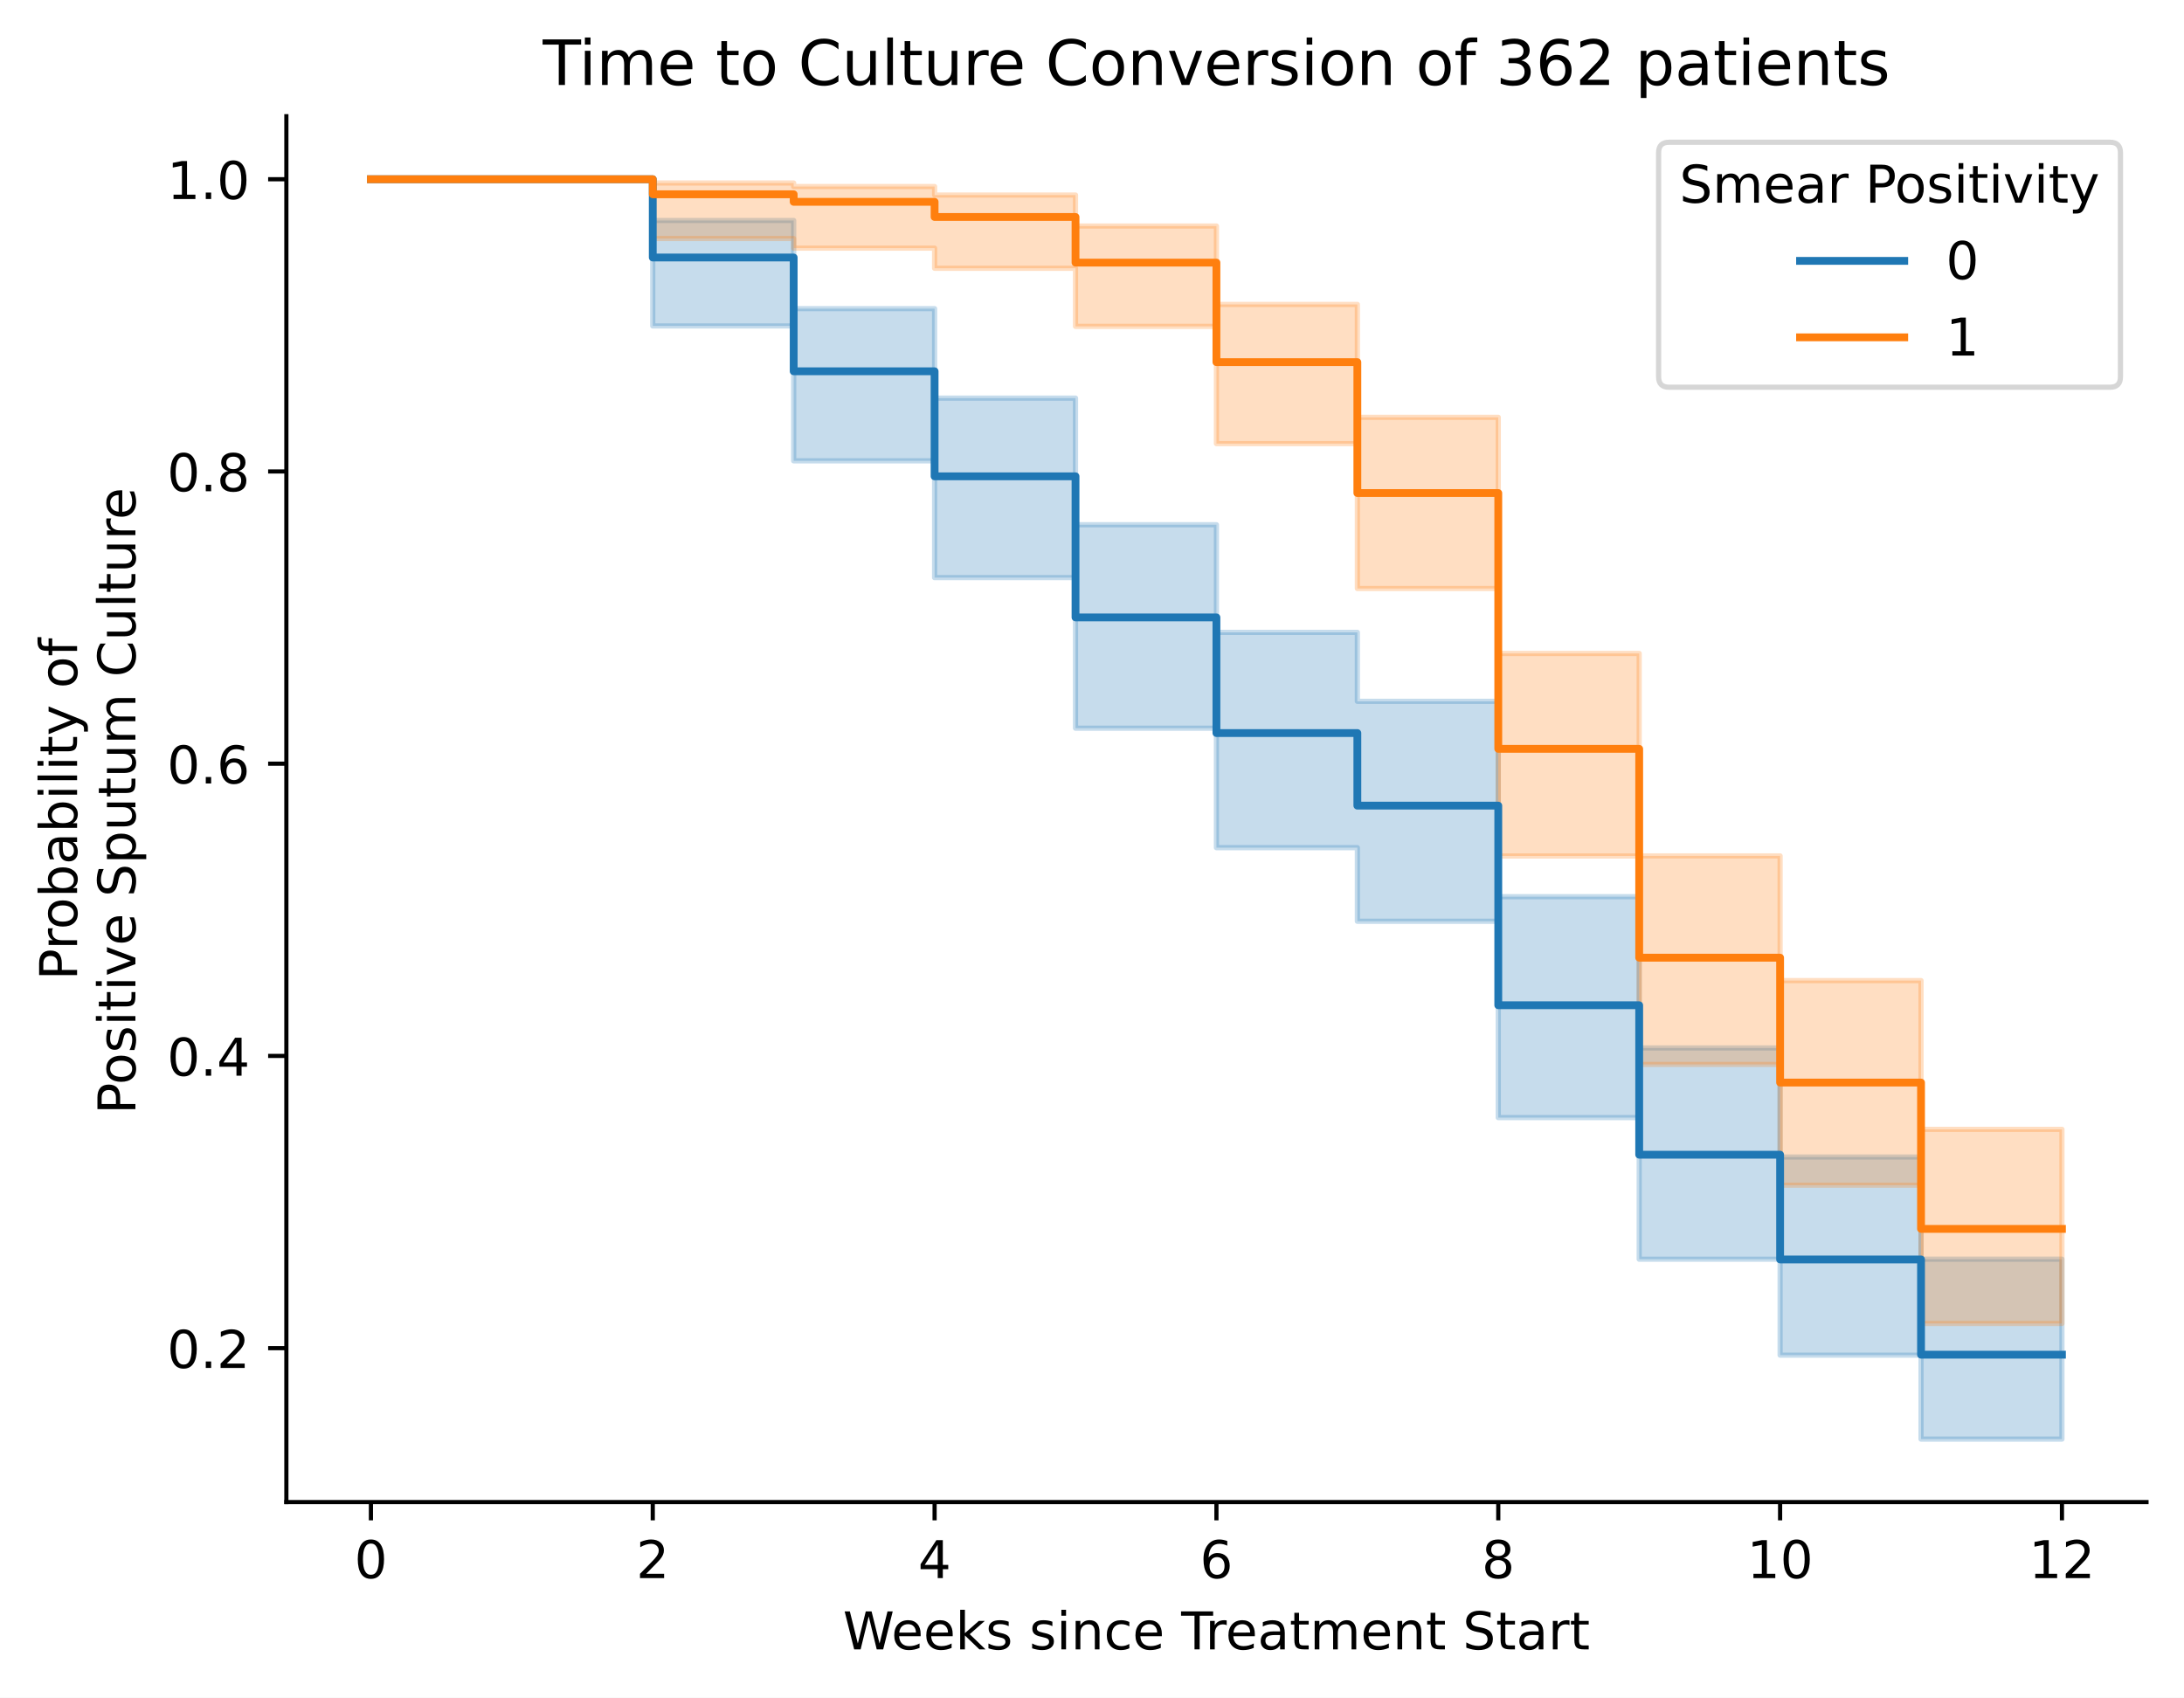
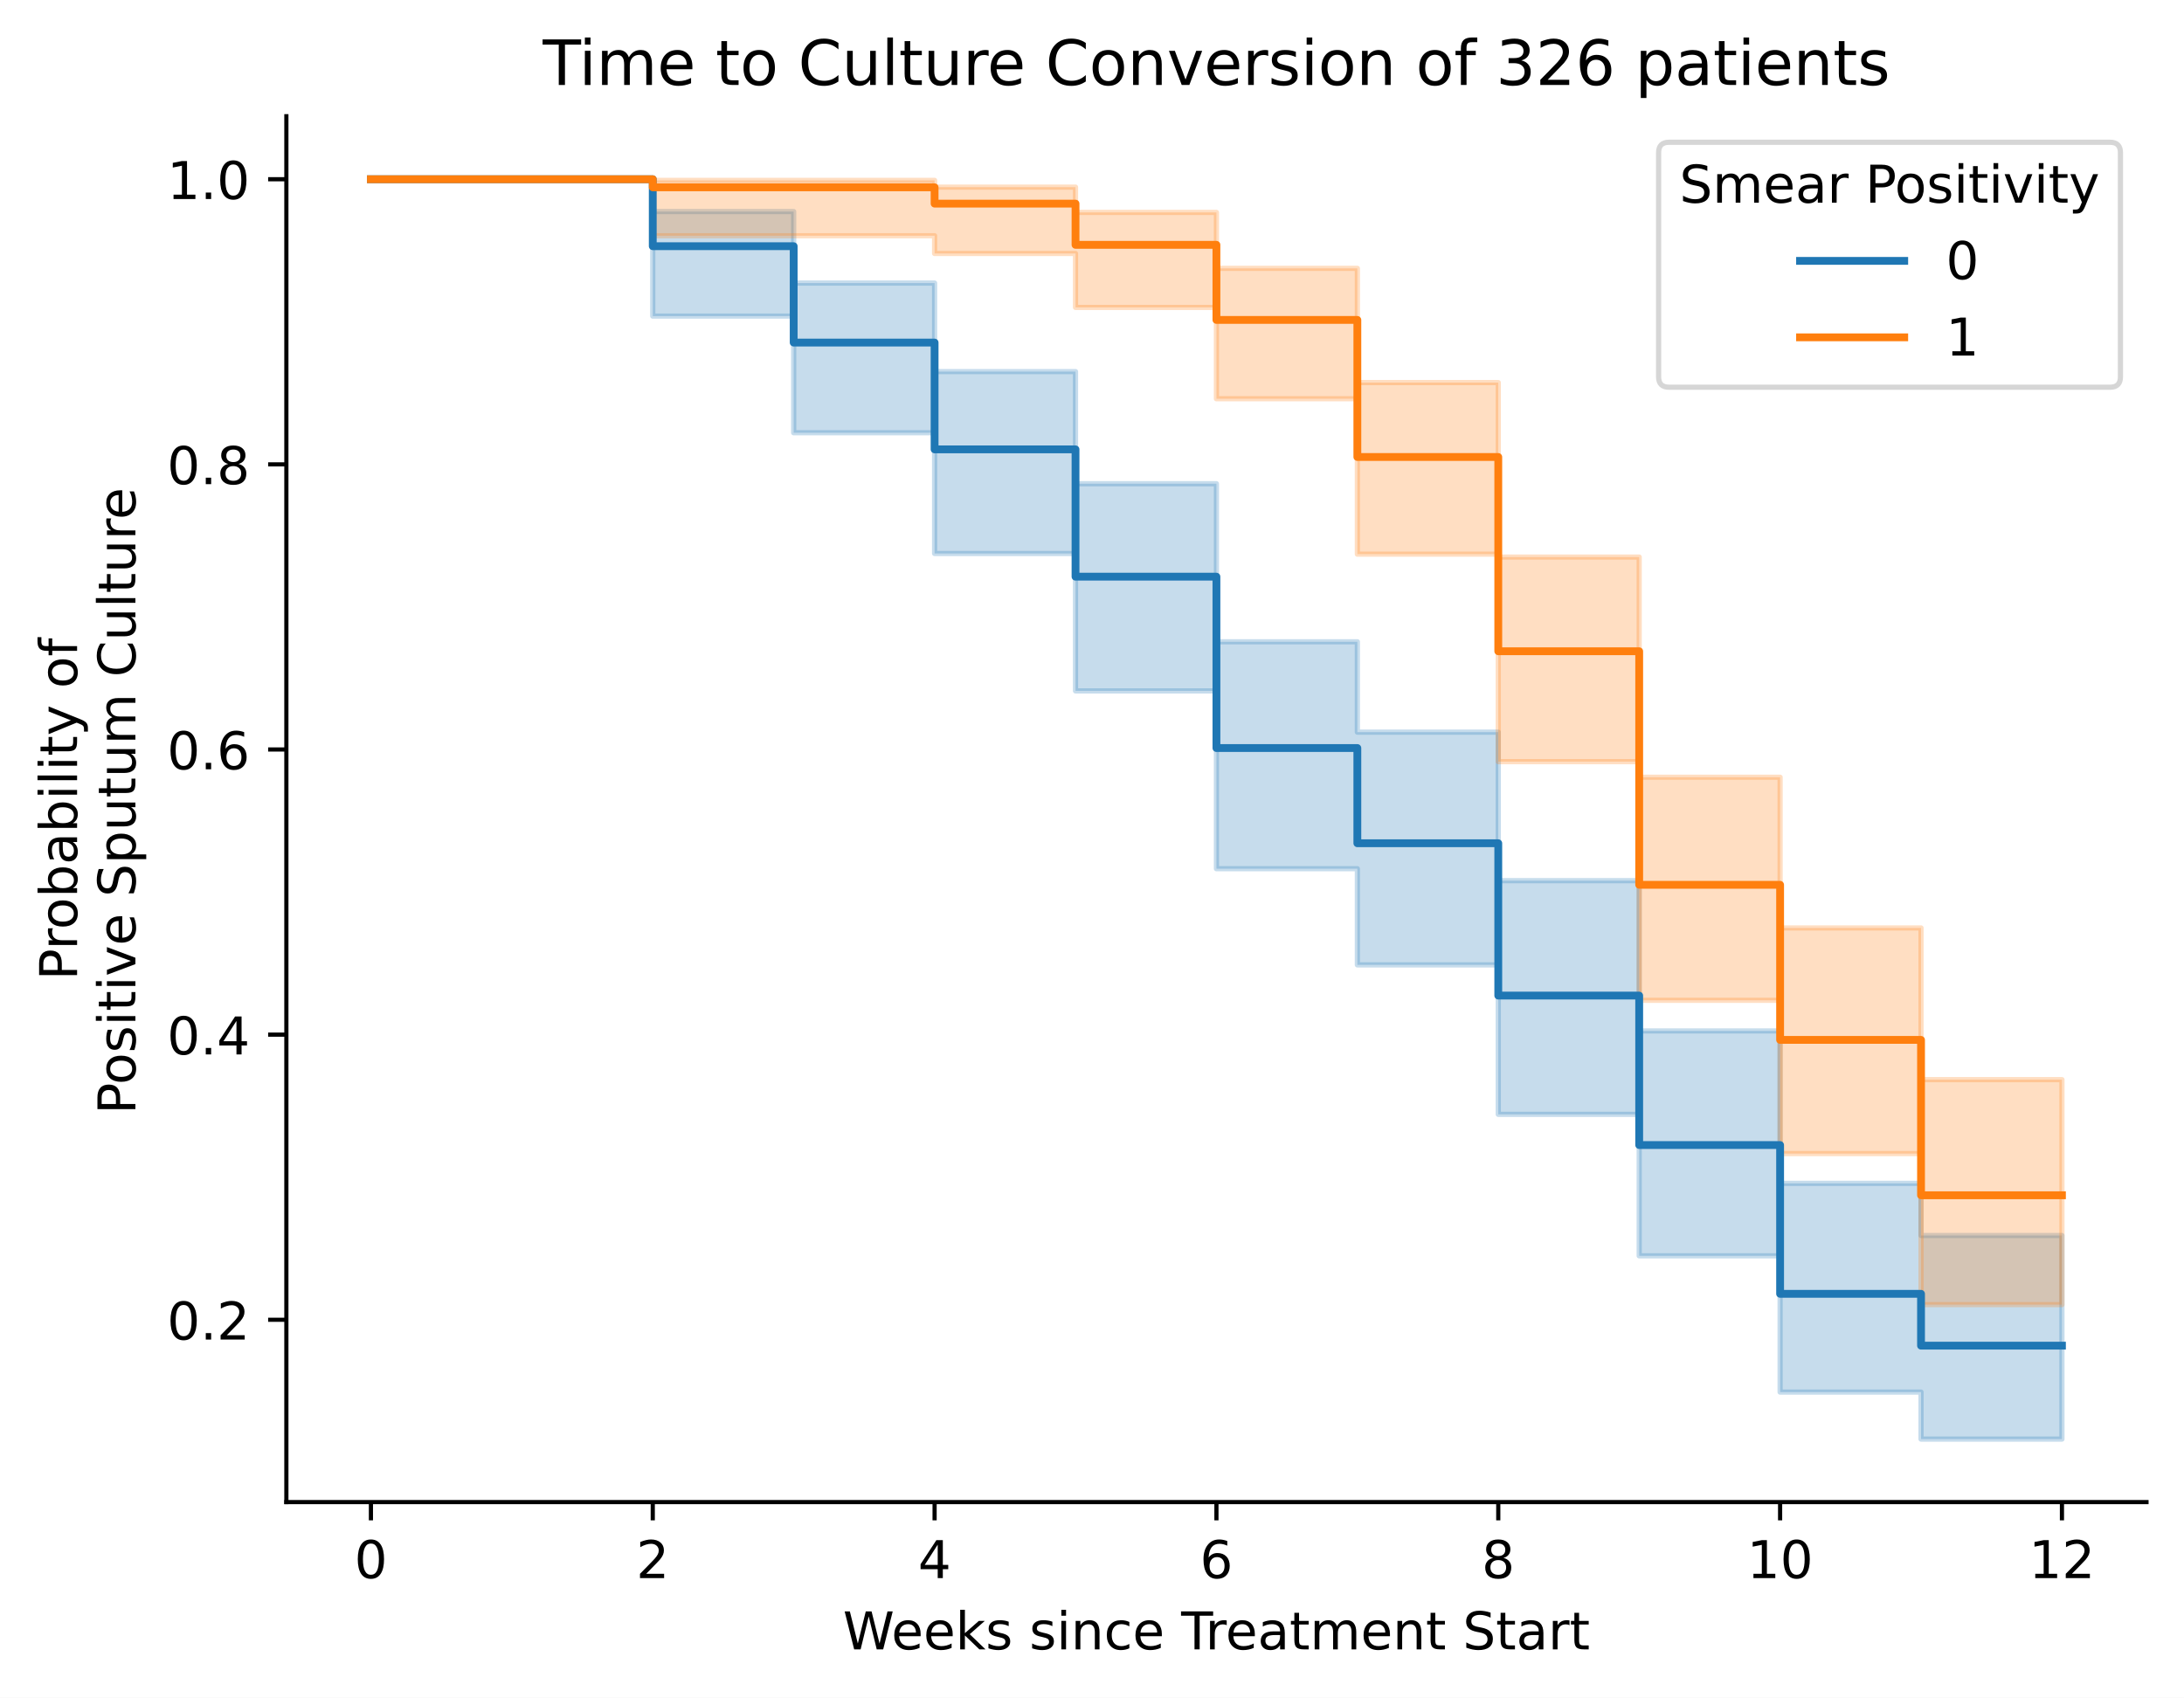
<svg xmlns="http://www.w3.org/2000/svg" xmlns:xlink="http://www.w3.org/1999/xlink" width="419.299pt" height="325.986pt" viewBox="0 0 419.299 325.986" version="1.1">
  <defs>
    <style type="text/css">*{stroke-linejoin: round; stroke-linecap: butt}</style>
  </defs>
  <g id="figure_1">
    <g id="patch_1">
      <path d="M 0 325.986  L 419.299 325.986  L 419.299 0  L 0 0  z " style="fill: #ffffff" />
    </g>
    <g id="axes_1">
      <g id="patch_2">
        <path d="M 54.979 288.43  L 412.099 288.43  L 412.099 22.318  L 54.979 22.318  z " style="fill: #ffffff" />
      </g>
      <g id="PolyCollection_1">
        <defs>
-           <path id="m50fc0c1770" d="M 71.212 -291.572  L 71.212 -291.572  L 125.321 -291.572  L 125.321 -263.397  L 152.375 -263.397  L 152.375 -237.497  L 179.43 -237.497  L 179.43 -215.072  L 206.485 -215.072  L 206.485 -186.16  L 233.539 -186.16  L 233.539 -163.22  L 260.594 -163.22  L 260.594 -149.087  L 287.648 -149.087  L 287.648 -111.39  L 314.703 -111.39  L 314.703 -84.195  L 341.757 -84.195  L 341.757 -65.771  L 368.812 -65.771  L 368.812 -49.652  L 395.866 -49.652  L 395.866 -49.652  L 395.866 -84.203  L 395.866 -84.203  L 395.866 -84.203  L 368.812 -84.203  L 368.812 -103.818  L 341.757 -103.818  L 341.757 -124.759  L 314.703 -124.759  L 314.703 -153.805  L 287.648 -153.805  L 287.648 -191.32  L 260.594 -191.32  L 260.594 -204.559  L 233.539 -204.559  L 233.539 -225.232  L 206.485 -225.232  L 206.485 -249.541  L 179.43 -249.541  L 179.43 -266.719  L 152.375 -266.719  L 152.375 -283.649  L 125.321 -283.649  L 125.321 -291.572  L 71.212 -291.572  z " style="stroke: #1f77b4; stroke-opacity: 0.25" />
+           <path id="mba33746397" d="M 71.212 -291.572  L 71.212 -291.572  L 98.266 -291.572  L 98.266 -291.572  L 125.321 -291.572  L 125.321 -265.288  L 152.375 -265.288  L 152.375 -242.891  L 179.43 -242.891  L 179.43 -219.704  L 206.485 -219.704  L 206.485 -193.322  L 233.539 -193.322  L 233.539 -159.178  L 260.594 -159.178  L 260.594 -140.713  L 287.648 -140.713  L 287.648 -112.011  L 314.703 -112.011  L 314.703 -84.845  L 341.757 -84.845  L 341.757 -58.68  L 368.812 -58.68  L 368.812 -49.652  L 395.866 -49.652  L 395.866 -49.652  L 395.866 -88.746  L 395.866 -88.746  L 395.866 -88.746  L 368.812 -88.746  L 368.812 -98.76  L 341.757 -98.76  L 341.757 -128.027  L 314.703 -128.027  L 314.703 -156.878  L 287.648 -156.878  L 287.648 -185.402  L 260.594 -185.402  L 260.594 -202.754  L 233.539 -202.754  L 233.539 -233.105  L 206.485 -233.105  L 206.485 -254.635  L 179.43 -254.635  L 179.43 -271.635  L 152.375 -271.635  L 152.375 -285.364  L 125.321 -285.364  L 125.321 -291.572  L 98.266 -291.572  L 98.266 -291.572  L 71.212 -291.572  z " style="stroke: #1f77b4; stroke-opacity: 0.25" />
        </defs>
-         <g clip-path="url(#p5bf9f78419)">
-           <use xlink:href="#m50fc0c1770" x="0" y="325.986" style="fill: #1f77b4; fill-opacity: 0.25; stroke: #1f77b4; stroke-opacity: 0.25" />
+         <g clip-path="url(#p55581cbe29)">
+           <use xlink:href="#mba33746397" x="0" y="325.986" style="fill: #1f77b4; fill-opacity: 0.25; stroke: #1f77b4; stroke-opacity: 0.25" />
        </g>
      </g>
      <g id="PolyCollection_2">
        <defs>
-           <path id="m0e8eec5d6a" d="M 71.212 -291.572  L 71.212 -291.572  L 125.321 -291.572  L 125.321 -280.184  L 152.375 -280.184  L 152.375 -278.337  L 179.43 -278.337  L 179.43 -274.476  L 206.485 -274.476  L 206.485 -263.316  L 233.539 -263.316  L 233.539 -240.804  L 260.594 -240.804  L 260.594 -212.983  L 287.648 -212.983  L 287.648 -161.622  L 314.703 -161.622  L 314.703 -121.6  L 341.757 -121.6  L 341.757 -98.407  L 368.812 -98.407  L 368.812 -71.853  L 395.866 -71.853  L 395.866 -71.853  L 395.866 -109.129  L 395.866 -109.129  L 395.866 -109.129  L 368.812 -109.129  L 368.812 -137.693  L 341.757 -137.693  L 341.757 -161.635  L 314.703 -161.635  L 314.703 -200.51  L 287.648 -200.51  L 287.648 -245.854  L 260.594 -245.854  L 260.594 -267.524  L 233.539 -267.524  L 233.539 -282.588  L 206.485 -282.588  L 206.485 -288.533  L 179.43 -288.533  L 179.43 -290.166  L 152.375 -290.166  L 152.375 -290.846  L 125.321 -290.846  L 125.321 -291.572  L 71.212 -291.572  z " style="stroke: #ff7f0e; stroke-opacity: 0.25" />
+           <path id="m42370d0dbe" d="M 71.212 -291.572  L 71.212 -291.572  L 125.321 -291.572  L 125.321 -280.72  L 152.375 -280.72  L 152.375 -280.72  L 179.43 -280.72  L 179.43 -277.308  L 206.485 -277.308  L 206.485 -266.957  L 233.539 -266.957  L 233.539 -249.42  L 260.594 -249.42  L 260.594 -219.578  L 287.648 -219.578  L 287.648 -179.737  L 314.703 -179.737  L 314.703 -133.909  L 341.757 -133.909  L 341.757 -104.477  L 368.812 -104.477  L 368.812 -75.476  L 395.866 -75.476  L 395.866 -75.476  L 395.866 -118.673  L 395.866 -118.673  L 395.866 -118.673  L 368.812 -118.673  L 368.812 -147.805  L 341.757 -147.805  L 341.757 -176.741  L 314.703 -176.741  L 314.703 -219.023  L 287.648 -219.023  L 287.648 -252.524  L 260.594 -252.524  L 260.594 -274.454  L 233.539 -274.454  L 233.539 -285.199  L 206.485 -285.199  L 206.485 -290.053  L 179.43 -290.053  L 179.43 -291.353  L 152.375 -291.353  L 152.375 -291.353  L 125.321 -291.353  L 125.321 -291.572  L 71.212 -291.572  z " style="stroke: #ff7f0e; stroke-opacity: 0.25" />
        </defs>
-         <g clip-path="url(#p5bf9f78419)">
-           <use xlink:href="#m0e8eec5d6a" x="0" y="325.986" style="fill: #ff7f0e; fill-opacity: 0.25; stroke: #ff7f0e; stroke-opacity: 0.25" />
+         <g clip-path="url(#p55581cbe29)">
+           <use xlink:href="#m42370d0dbe" x="0" y="325.986" style="fill: #ff7f0e; fill-opacity: 0.25; stroke: #ff7f0e; stroke-opacity: 0.25" />
        </g>
      </g>
      <g id="matplotlib.axis_1">
        <g id="xtick_1">
          <g id="line2d_1">
            <defs>
-               <path id="m366f768bfb" d="M 0 0  L 0 3.5  " style="stroke: #000000; stroke-width: 0.8" />
+               <path id="m026a595fb2" d="M 0 0  L 0 3.5  " style="stroke: #000000; stroke-width: 0.8" />
            </defs>
            <g>
-               <use xlink:href="#m366f768bfb" x="71.212" y="288.43" style="stroke: #000000; stroke-width: 0.8" />
+               <use xlink:href="#m026a595fb2" x="71.212" y="288.43" style="stroke: #000000; stroke-width: 0.8" />
            </g>
          </g>
          <g id="text_1">
            <g transform="translate(68.03054 303.0286) scale(0.1 -0.1)">
              <defs>
                <path id="DejaVuSans-30" d="M 2034 4250  Q 1547 4250 1301 3770  Q 1056 3291 1056 2328  Q 1056 1369 1301 889  Q 1547 409 2034 409  Q 2525 409 2770 889  Q 3016 1369 3016 2328  Q 3016 3291 2770 3770  Q 2525 4250 2034 4250  z M 2034 4750  Q 2819 4750 3233 4129  Q 3647 3509 3647 2328  Q 3647 1150 3233 529  Q 2819 -91 2034 -91  Q 1250 -91 836 529  Q 422 1150 422 2328  Q 422 3509 836 4129  Q 1250 4750 2034 4750  z " transform="scale(0.015625)" />
              </defs>
              <use xlink:href="#DejaVuSans-30" />
            </g>
          </g>
        </g>
        <g id="xtick_2">
          <g id="line2d_2">
            <g>
-               <use xlink:href="#m366f768bfb" x="125.321" y="288.43" style="stroke: #000000; stroke-width: 0.8" />
+               <use xlink:href="#m026a595fb2" x="125.321" y="288.43" style="stroke: #000000; stroke-width: 0.8" />
            </g>
          </g>
          <g id="text_2">
            <g transform="translate(122.1396 303.0286) scale(0.1 -0.1)">
              <defs>
                <path id="DejaVuSans-32" d="M 1228 531  L 3431 531  L 3431 0  L 469 0  L 469 531  Q 828 903 1448 1529  Q 2069 2156 2228 2338  Q 2531 2678 2651 2914  Q 2772 3150 2772 3378  Q 2772 3750 2511 3984  Q 2250 4219 1831 4219  Q 1534 4219 1204 4116  Q 875 4013 500 3803  L 500 4441  Q 881 4594 1212 4672  Q 1544 4750 1819 4750  Q 2544 4750 2975 4387  Q 3406 4025 3406 3419  Q 3406 3131 3298 2873  Q 3191 2616 2906 2266  Q 2828 2175 2409 1742  Q 1991 1309 1228 531  z " transform="scale(0.015625)" />
              </defs>
              <use xlink:href="#DejaVuSans-32" />
            </g>
          </g>
        </g>
        <g id="xtick_3">
          <g id="line2d_3">
            <g>
-               <use xlink:href="#m366f768bfb" x="179.43" y="288.43" style="stroke: #000000; stroke-width: 0.8" />
+               <use xlink:href="#m026a595fb2" x="179.43" y="288.43" style="stroke: #000000; stroke-width: 0.8" />
            </g>
          </g>
          <g id="text_3">
            <g transform="translate(176.2487 303.0286) scale(0.1 -0.1)">
              <defs>
                <path id="DejaVuSans-34" d="M 2419 4116  L 825 1625  L 2419 1625  L 2419 4116  z M 2253 4666  L 3047 4666  L 3047 1625  L 3713 1625  L 3713 1100  L 3047 1100  L 3047 0  L 2419 0  L 2419 1100  L 313 1100  L 313 1709  L 2253 4666  z " transform="scale(0.015625)" />
              </defs>
              <use xlink:href="#DejaVuSans-34" />
            </g>
          </g>
        </g>
        <g id="xtick_4">
          <g id="line2d_4">
            <g>
-               <use xlink:href="#m366f768bfb" x="233.539" y="288.43" style="stroke: #000000; stroke-width: 0.8" />
+               <use xlink:href="#m026a595fb2" x="233.539" y="288.43" style="stroke: #000000; stroke-width: 0.8" />
            </g>
          </g>
          <g id="text_4">
            <g transform="translate(230.3578 303.0286) scale(0.1 -0.1)">
              <defs>
                <path id="DejaVuSans-36" d="M 2113 2584  Q 1688 2584 1439 2293  Q 1191 2003 1191 1497  Q 1191 994 1439 701  Q 1688 409 2113 409  Q 2538 409 2786 701  Q 3034 994 3034 1497  Q 3034 2003 2786 2293  Q 2538 2584 2113 2584  z M 3366 4563  L 3366 3988  Q 3128 4100 2886 4159  Q 2644 4219 2406 4219  Q 1781 4219 1451 3797  Q 1122 3375 1075 2522  Q 1259 2794 1537 2939  Q 1816 3084 2150 3084  Q 2853 3084 3261 2657  Q 3669 2231 3669 1497  Q 3669 778 3244 343  Q 2819 -91 2113 -91  Q 1303 -91 875 529  Q 447 1150 447 2328  Q 447 3434 972 4092  Q 1497 4750 2381 4750  Q 2619 4750 2861 4703  Q 3103 4656 3366 4563  z " transform="scale(0.015625)" />
              </defs>
              <use xlink:href="#DejaVuSans-36" />
            </g>
          </g>
        </g>
        <g id="xtick_5">
          <g id="line2d_5">
            <g>
-               <use xlink:href="#m366f768bfb" x="287.648" y="288.43" style="stroke: #000000; stroke-width: 0.8" />
+               <use xlink:href="#m026a595fb2" x="287.648" y="288.43" style="stroke: #000000; stroke-width: 0.8" />
            </g>
          </g>
          <g id="text_5">
            <g transform="translate(284.4669 303.0286) scale(0.1 -0.1)">
              <defs>
                <path id="DejaVuSans-38" d="M 2034 2216  Q 1584 2216 1326 1975  Q 1069 1734 1069 1313  Q 1069 891 1326 650  Q 1584 409 2034 409  Q 2484 409 2743 651  Q 3003 894 3003 1313  Q 3003 1734 2745 1975  Q 2488 2216 2034 2216  z M 1403 2484  Q 997 2584 770 2862  Q 544 3141 544 3541  Q 544 4100 942 4425  Q 1341 4750 2034 4750  Q 2731 4750 3128 4425  Q 3525 4100 3525 3541  Q 3525 3141 3298 2862  Q 3072 2584 2669 2484  Q 3125 2378 3379 2068  Q 3634 1759 3634 1313  Q 3634 634 3220 271  Q 2806 -91 2034 -91  Q 1263 -91 848 271  Q 434 634 434 1313  Q 434 1759 690 2068  Q 947 2378 1403 2484  z M 1172 3481  Q 1172 3119 1398 2916  Q 1625 2713 2034 2713  Q 2441 2713 2670 2916  Q 2900 3119 2900 3481  Q 2900 3844 2670 4047  Q 2441 4250 2034 4250  Q 1625 4250 1398 4047  Q 1172 3844 1172 3481  z " transform="scale(0.015625)" />
              </defs>
              <use xlink:href="#DejaVuSans-38" />
            </g>
          </g>
        </g>
        <g id="xtick_6">
          <g id="line2d_6">
            <g>
-               <use xlink:href="#m366f768bfb" x="341.757" y="288.43" style="stroke: #000000; stroke-width: 0.8" />
+               <use xlink:href="#m026a595fb2" x="341.757" y="288.43" style="stroke: #000000; stroke-width: 0.8" />
            </g>
          </g>
          <g id="text_6">
            <g transform="translate(335.3947 303.0286) scale(0.1 -0.1)">
              <defs>
                <path id="DejaVuSans-31" d="M 794 531  L 1825 531  L 1825 4091  L 703 3866  L 703 4441  L 1819 4666  L 2450 4666  L 2450 531  L 3481 531  L 3481 0  L 794 0  L 794 531  z " transform="scale(0.015625)" />
              </defs>
              <use xlink:href="#DejaVuSans-31" />
              <use xlink:href="#DejaVuSans-30" x="63.623" />
            </g>
          </g>
        </g>
        <g id="xtick_7">
          <g id="line2d_7">
            <g>
-               <use xlink:href="#m366f768bfb" x="395.866" y="288.43" style="stroke: #000000; stroke-width: 0.8" />
+               <use xlink:href="#m026a595fb2" x="395.866" y="288.43" style="stroke: #000000; stroke-width: 0.8" />
            </g>
          </g>
          <g id="text_7">
            <g transform="translate(389.5038 303.0286) scale(0.1 -0.1)">
              <use xlink:href="#DejaVuSans-31" />
              <use xlink:href="#DejaVuSans-32" x="63.623" />
            </g>
          </g>
        </g>
        <g id="text_8">
          <g transform="translate(161.8305 316.7067) scale(0.1 -0.1)">
            <defs>
              <path id="DejaVuSans-57" d="M 213 4666  L 850 4666  L 1831 722  L 2809 4666  L 3519 4666  L 4500 722  L 5478 4666  L 6119 4666  L 4947 0  L 4153 0  L 3169 4050  L 2175 0  L 1381 0  L 213 4666  z " transform="scale(0.015625)" />
              <path id="DejaVuSans-65" d="M 3597 1894  L 3597 1613  L 953 1613  Q 991 1019 1311 708  Q 1631 397 2203 397  Q 2534 397 2845 478  Q 3156 559 3463 722  L 3463 178  Q 3153 47 2828 -22  Q 2503 -91 2169 -91  Q 1331 -91 842 396  Q 353 884 353 1716  Q 353 2575 817 3079  Q 1281 3584 2069 3584  Q 2775 3584 3186 3129  Q 3597 2675 3597 1894  z M 3022 2063  Q 3016 2534 2758 2815  Q 2500 3097 2075 3097  Q 1594 3097 1305 2825  Q 1016 2553 972 2059  L 3022 2063  z " transform="scale(0.015625)" />
              <path id="DejaVuSans-6b" d="M 581 4863  L 1159 4863  L 1159 1991  L 2875 3500  L 3609 3500  L 1753 1863  L 3688 0  L 2938 0  L 1159 1709  L 1159 0  L 581 0  L 581 4863  z " transform="scale(0.015625)" />
              <path id="DejaVuSans-73" d="M 2834 3397  L 2834 2853  Q 2591 2978 2328 3040  Q 2066 3103 1784 3103  Q 1356 3103 1142 2972  Q 928 2841 928 2578  Q 928 2378 1081 2264  Q 1234 2150 1697 2047  L 1894 2003  Q 2506 1872 2764 1633  Q 3022 1394 3022 966  Q 3022 478 2636 193  Q 2250 -91 1575 -91  Q 1294 -91 989 -36  Q 684 19 347 128  L 347 722  Q 666 556 975 473  Q 1284 391 1588 391  Q 1994 391 2212 530  Q 2431 669 2431 922  Q 2431 1156 2273 1281  Q 2116 1406 1581 1522  L 1381 1569  Q 847 1681 609 1914  Q 372 2147 372 2553  Q 372 3047 722 3315  Q 1072 3584 1716 3584  Q 2034 3584 2315 3537  Q 2597 3491 2834 3397  z " transform="scale(0.015625)" />
              <path id="DejaVuSans-20" transform="scale(0.015625)" />
              <path id="DejaVuSans-69" d="M 603 3500  L 1178 3500  L 1178 0  L 603 0  L 603 3500  z M 603 4863  L 1178 4863  L 1178 4134  L 603 4134  L 603 4863  z " transform="scale(0.015625)" />
              <path id="DejaVuSans-6e" d="M 3513 2113  L 3513 0  L 2938 0  L 2938 2094  Q 2938 2591 2744 2837  Q 2550 3084 2163 3084  Q 1697 3084 1428 2787  Q 1159 2491 1159 1978  L 1159 0  L 581 0  L 581 3500  L 1159 3500  L 1159 2956  Q 1366 3272 1645 3428  Q 1925 3584 2291 3584  Q 2894 3584 3203 3211  Q 3513 2838 3513 2113  z " transform="scale(0.015625)" />
              <path id="DejaVuSans-63" d="M 3122 3366  L 3122 2828  Q 2878 2963 2633 3030  Q 2388 3097 2138 3097  Q 1578 3097 1268 2742  Q 959 2388 959 1747  Q 959 1106 1268 751  Q 1578 397 2138 397  Q 2388 397 2633 464  Q 2878 531 3122 666  L 3122 134  Q 2881 22 2623 -34  Q 2366 -91 2075 -91  Q 1284 -91 818 406  Q 353 903 353 1747  Q 353 2603 823 3093  Q 1294 3584 2113 3584  Q 2378 3584 2631 3529  Q 2884 3475 3122 3366  z " transform="scale(0.015625)" />
              <path id="DejaVuSans-54" d="M -19 4666  L 3928 4666  L 3928 4134  L 2272 4134  L 2272 0  L 1638 0  L 1638 4134  L -19 4134  L -19 4666  z " transform="scale(0.015625)" />
              <path id="DejaVuSans-72" d="M 2631 2963  Q 2534 3019 2420 3045  Q 2306 3072 2169 3072  Q 1681 3072 1420 2755  Q 1159 2438 1159 1844  L 1159 0  L 581 0  L 581 3500  L 1159 3500  L 1159 2956  Q 1341 3275 1631 3429  Q 1922 3584 2338 3584  Q 2397 3584 2469 3576  Q 2541 3569 2628 3553  L 2631 2963  z " transform="scale(0.015625)" />
              <path id="DejaVuSans-61" d="M 2194 1759  Q 1497 1759 1228 1600  Q 959 1441 959 1056  Q 959 750 1161 570  Q 1363 391 1709 391  Q 2188 391 2477 730  Q 2766 1069 2766 1631  L 2766 1759  L 2194 1759  z M 3341 1997  L 3341 0  L 2766 0  L 2766 531  Q 2569 213 2275 61  Q 1981 -91 1556 -91  Q 1019 -91 701 211  Q 384 513 384 1019  Q 384 1609 779 1909  Q 1175 2209 1959 2209  L 2766 2209  L 2766 2266  Q 2766 2663 2505 2880  Q 2244 3097 1772 3097  Q 1472 3097 1187 3025  Q 903 2953 641 2809  L 641 3341  Q 956 3463 1253 3523  Q 1550 3584 1831 3584  Q 2591 3584 2966 3190  Q 3341 2797 3341 1997  z " transform="scale(0.015625)" />
              <path id="DejaVuSans-74" d="M 1172 4494  L 1172 3500  L 2356 3500  L 2356 3053  L 1172 3053  L 1172 1153  Q 1172 725 1289 603  Q 1406 481 1766 481  L 2356 481  L 2356 0  L 1766 0  Q 1100 0 847 248  Q 594 497 594 1153  L 594 3053  L 172 3053  L 172 3500  L 594 3500  L 594 4494  L 1172 4494  z " transform="scale(0.015625)" />
              <path id="DejaVuSans-6d" d="M 3328 2828  Q 3544 3216 3844 3400  Q 4144 3584 4550 3584  Q 5097 3584 5394 3201  Q 5691 2819 5691 2113  L 5691 0  L 5113 0  L 5113 2094  Q 5113 2597 4934 2840  Q 4756 3084 4391 3084  Q 3944 3084 3684 2787  Q 3425 2491 3425 1978  L 3425 0  L 2847 0  L 2847 2094  Q 2847 2600 2669 2842  Q 2491 3084 2119 3084  Q 1678 3084 1418 2786  Q 1159 2488 1159 1978  L 1159 0  L 581 0  L 581 3500  L 1159 3500  L 1159 2956  Q 1356 3278 1631 3431  Q 1906 3584 2284 3584  Q 2666 3584 2933 3390  Q 3200 3197 3328 2828  z " transform="scale(0.015625)" />
              <path id="DejaVuSans-53" d="M 3425 4513  L 3425 3897  Q 3066 4069 2747 4153  Q 2428 4238 2131 4238  Q 1616 4238 1336 4038  Q 1056 3838 1056 3469  Q 1056 3159 1242 3001  Q 1428 2844 1947 2747  L 2328 2669  Q 3034 2534 3370 2195  Q 3706 1856 3706 1288  Q 3706 609 3251 259  Q 2797 -91 1919 -91  Q 1588 -91 1214 -16  Q 841 59 441 206  L 441 856  Q 825 641 1194 531  Q 1563 422 1919 422  Q 2459 422 2753 634  Q 3047 847 3047 1241  Q 3047 1584 2836 1778  Q 2625 1972 2144 2069  L 1759 2144  Q 1053 2284 737 2584  Q 422 2884 422 3419  Q 422 4038 858 4394  Q 1294 4750 2059 4750  Q 2388 4750 2728 4690  Q 3069 4631 3425 4513  z " transform="scale(0.015625)" />
            </defs>
            <use xlink:href="#DejaVuSans-57" />
            <use xlink:href="#DejaVuSans-65" x="93.002" />
            <use xlink:href="#DejaVuSans-65" x="154.525" />
            <use xlink:href="#DejaVuSans-6b" x="216.049" />
            <use xlink:href="#DejaVuSans-73" x="273.959" />
            <use xlink:href="#DejaVuSans-20" x="326.059" />
            <use xlink:href="#DejaVuSans-73" x="357.846" />
            <use xlink:href="#DejaVuSans-69" x="409.945" />
            <use xlink:href="#DejaVuSans-6e" x="437.729" />
            <use xlink:href="#DejaVuSans-63" x="501.107" />
            <use xlink:href="#DejaVuSans-65" x="556.088" />
            <use xlink:href="#DejaVuSans-20" x="617.611" />
            <use xlink:href="#DejaVuSans-54" x="649.398" />
            <use xlink:href="#DejaVuSans-72" x="695.732" />
            <use xlink:href="#DejaVuSans-65" x="734.596" />
            <use xlink:href="#DejaVuSans-61" x="796.119" />
            <use xlink:href="#DejaVuSans-74" x="857.398" />
            <use xlink:href="#DejaVuSans-6d" x="896.607" />
            <use xlink:href="#DejaVuSans-65" x="994.02" />
            <use xlink:href="#DejaVuSans-6e" x="1055.543" />
            <use xlink:href="#DejaVuSans-74" x="1118.922" />
            <use xlink:href="#DejaVuSans-20" x="1158.131" />
            <use xlink:href="#DejaVuSans-53" x="1189.918" />
            <use xlink:href="#DejaVuSans-74" x="1253.395" />
            <use xlink:href="#DejaVuSans-61" x="1292.604" />
            <use xlink:href="#DejaVuSans-72" x="1353.883" />
            <use xlink:href="#DejaVuSans-74" x="1394.996" />
          </g>
        </g>
      </g>
      <g id="matplotlib.axis_2">
        <g id="ytick_1">
          <g id="line2d_8">
            <defs>
-               <path id="m1afaeebacd" d="M 0 0  L -3.5 0  " style="stroke: #000000; stroke-width: 0.8" />
+               <path id="mc16b3afb0a" d="M 0 0  L -3.5 0  " style="stroke: #000000; stroke-width: 0.8" />
            </defs>
            <g>
-               <use xlink:href="#m1afaeebacd" x="54.979" y="258.868" style="stroke: #000000; stroke-width: 0.8" />
+               <use xlink:href="#mc16b3afb0a" x="54.979" y="253.419" style="stroke: #000000; stroke-width: 0.8" />
            </g>
          </g>
          <g id="text_9">
-             <g transform="translate(32.07594 262.667) scale(0.1 -0.1)">
+             <g transform="translate(32.07594 257.2182) scale(0.1 -0.1)">
              <defs>
                <path id="DejaVuSans-2e" d="M 684 794  L 1344 794  L 1344 0  L 684 0  L 684 794  z " transform="scale(0.015625)" />
              </defs>
              <use xlink:href="#DejaVuSans-30" />
              <use xlink:href="#DejaVuSans-2e" x="63.623" />
              <use xlink:href="#DejaVuSans-32" x="95.41" />
            </g>
          </g>
        </g>
        <g id="ytick_2">
          <g id="line2d_9">
            <g>
-               <use xlink:href="#m1afaeebacd" x="54.979" y="202.754" style="stroke: #000000; stroke-width: 0.8" />
+               <use xlink:href="#mc16b3afb0a" x="54.979" y="198.668" style="stroke: #000000; stroke-width: 0.8" />
            </g>
          </g>
          <g id="text_10">
-             <g transform="translate(32.07594 206.5536) scale(0.1 -0.1)">
+             <g transform="translate(32.07594 202.467) scale(0.1 -0.1)">
              <use xlink:href="#DejaVuSans-30" />
              <use xlink:href="#DejaVuSans-2e" x="63.623" />
              <use xlink:href="#DejaVuSans-34" x="95.41" />
            </g>
          </g>
        </g>
        <g id="ytick_3">
          <g id="line2d_10">
            <g>
-               <use xlink:href="#m1afaeebacd" x="54.979" y="146.641" style="stroke: #000000; stroke-width: 0.8" />
+               <use xlink:href="#mc16b3afb0a" x="54.979" y="143.917" style="stroke: #000000; stroke-width: 0.8" />
            </g>
          </g>
          <g id="text_11">
-             <g transform="translate(32.07594 150.4402) scale(0.1 -0.1)">
+             <g transform="translate(32.07594 147.7158) scale(0.1 -0.1)">
              <use xlink:href="#DejaVuSans-30" />
              <use xlink:href="#DejaVuSans-2e" x="63.623" />
              <use xlink:href="#DejaVuSans-36" x="95.41" />
            </g>
          </g>
        </g>
        <g id="ytick_4">
          <g id="line2d_11">
            <g>
-               <use xlink:href="#m1afaeebacd" x="54.979" y="90.528" style="stroke: #000000; stroke-width: 0.8" />
+               <use xlink:href="#mc16b3afb0a" x="54.979" y="89.165" style="stroke: #000000; stroke-width: 0.8" />
            </g>
          </g>
          <g id="text_12">
-             <g transform="translate(32.07594 94.32676) scale(0.1 -0.1)">
+             <g transform="translate(32.07594 92.96457) scale(0.1 -0.1)">
              <use xlink:href="#DejaVuSans-30" />
              <use xlink:href="#DejaVuSans-2e" x="63.623" />
              <use xlink:href="#DejaVuSans-38" x="95.41" />
            </g>
          </g>
        </g>
        <g id="ytick_5">
          <g id="line2d_12">
            <g>
-               <use xlink:href="#m1afaeebacd" x="54.979" y="34.414" style="stroke: #000000; stroke-width: 0.8" />
+               <use xlink:href="#mc16b3afb0a" x="54.979" y="34.414" style="stroke: #000000; stroke-width: 0.8" />
            </g>
          </g>
          <g id="text_13">
            <g transform="translate(32.07594 38.21334) scale(0.1 -0.1)">
              <use xlink:href="#DejaVuSans-31" />
              <use xlink:href="#DejaVuSans-2e" x="63.623" />
              <use xlink:href="#DejaVuSans-30" x="95.41" />
            </g>
          </g>
        </g>
        <g id="text_14">
          <g transform="translate(14.79844 188.2116) rotate(-90) scale(0.1 -0.1)">
            <defs>
              <path id="DejaVuSans-50" d="M 1259 4147  L 1259 2394  L 2053 2394  Q 2494 2394 2734 2622  Q 2975 2850 2975 3272  Q 2975 3691 2734 3919  Q 2494 4147 2053 4147  L 1259 4147  z M 628 4666  L 2053 4666  Q 2838 4666 3239 4311  Q 3641 3956 3641 3272  Q 3641 2581 3239 2228  Q 2838 1875 2053 1875  L 1259 1875  L 1259 0  L 628 0  L 628 4666  z " transform="scale(0.015625)" />
              <path id="DejaVuSans-6f" d="M 1959 3097  Q 1497 3097 1228 2736  Q 959 2375 959 1747  Q 959 1119 1226 758  Q 1494 397 1959 397  Q 2419 397 2687 759  Q 2956 1122 2956 1747  Q 2956 2369 2687 2733  Q 2419 3097 1959 3097  z M 1959 3584  Q 2709 3584 3137 3096  Q 3566 2609 3566 1747  Q 3566 888 3137 398  Q 2709 -91 1959 -91  Q 1206 -91 779 398  Q 353 888 353 1747  Q 353 2609 779 3096  Q 1206 3584 1959 3584  z " transform="scale(0.015625)" />
              <path id="DejaVuSans-62" d="M 3116 1747  Q 3116 2381 2855 2742  Q 2594 3103 2138 3103  Q 1681 3103 1420 2742  Q 1159 2381 1159 1747  Q 1159 1113 1420 752  Q 1681 391 2138 391  Q 2594 391 2855 752  Q 3116 1113 3116 1747  z M 1159 2969  Q 1341 3281 1617 3432  Q 1894 3584 2278 3584  Q 2916 3584 3314 3078  Q 3713 2572 3713 1747  Q 3713 922 3314 415  Q 2916 -91 2278 -91  Q 1894 -91 1617 61  Q 1341 213 1159 525  L 1159 0  L 581 0  L 581 4863  L 1159 4863  L 1159 2969  z " transform="scale(0.015625)" />
              <path id="DejaVuSans-6c" d="M 603 4863  L 1178 4863  L 1178 0  L 603 0  L 603 4863  z " transform="scale(0.015625)" />
              <path id="DejaVuSans-79" d="M 2059 -325  Q 1816 -950 1584 -1140  Q 1353 -1331 966 -1331  L 506 -1331  L 506 -850  L 844 -850  Q 1081 -850 1212 -737  Q 1344 -625 1503 -206  L 1606 56  L 191 3500  L 800 3500  L 1894 763  L 2988 3500  L 3597 3500  L 2059 -325  z " transform="scale(0.015625)" />
              <path id="DejaVuSans-66" d="M 2375 4863  L 2375 4384  L 1825 4384  Q 1516 4384 1395 4259  Q 1275 4134 1275 3809  L 1275 3500  L 2222 3500  L 2222 3053  L 1275 3053  L 1275 0  L 697 0  L 697 3053  L 147 3053  L 147 3500  L 697 3500  L 697 3744  Q 697 4328 969 4595  Q 1241 4863 1831 4863  L 2375 4863  z " transform="scale(0.015625)" />
            </defs>
            <use xlink:href="#DejaVuSans-50" />
            <use xlink:href="#DejaVuSans-72" x="58.553" />
            <use xlink:href="#DejaVuSans-6f" x="97.416" />
            <use xlink:href="#DejaVuSans-62" x="158.598" />
            <use xlink:href="#DejaVuSans-61" x="222.074" />
            <use xlink:href="#DejaVuSans-62" x="283.354" />
            <use xlink:href="#DejaVuSans-69" x="346.83" />
            <use xlink:href="#DejaVuSans-6c" x="374.613" />
            <use xlink:href="#DejaVuSans-69" x="402.396" />
            <use xlink:href="#DejaVuSans-74" x="430.18" />
            <use xlink:href="#DejaVuSans-79" x="469.389" />
            <use xlink:href="#DejaVuSans-20" x="528.568" />
            <use xlink:href="#DejaVuSans-6f" x="560.355" />
            <use xlink:href="#DejaVuSans-66" x="621.537" />
          </g>
          <g transform="translate(25.99625 217.1273) rotate(-90) scale(0.1 -0.1)">
            <defs>
              <path id="DejaVuSans-76" d="M 191 3500  L 800 3500  L 1894 563  L 2988 3500  L 3597 3500  L 2284 0  L 1503 0  L 191 3500  z " transform="scale(0.015625)" />
              <path id="DejaVuSans-70" d="M 1159 525  L 1159 -1331  L 581 -1331  L 581 3500  L 1159 3500  L 1159 2969  Q 1341 3281 1617 3432  Q 1894 3584 2278 3584  Q 2916 3584 3314 3078  Q 3713 2572 3713 1747  Q 3713 922 3314 415  Q 2916 -91 2278 -91  Q 1894 -91 1617 61  Q 1341 213 1159 525  z M 3116 1747  Q 3116 2381 2855 2742  Q 2594 3103 2138 3103  Q 1681 3103 1420 2742  Q 1159 2381 1159 1747  Q 1159 1113 1420 752  Q 1681 391 2138 391  Q 2594 391 2855 752  Q 3116 1113 3116 1747  z " transform="scale(0.015625)" />
              <path id="DejaVuSans-75" d="M 544 1381  L 544 3500  L 1119 3500  L 1119 1403  Q 1119 906 1312 657  Q 1506 409 1894 409  Q 2359 409 2629 706  Q 2900 1003 2900 1516  L 2900 3500  L 3475 3500  L 3475 0  L 2900 0  L 2900 538  Q 2691 219 2414 64  Q 2138 -91 1772 -91  Q 1169 -91 856 284  Q 544 659 544 1381  z M 1991 3584  L 1991 3584  z " transform="scale(0.015625)" />
              <path id="DejaVuSans-43" d="M 4122 4306  L 4122 3641  Q 3803 3938 3442 4084  Q 3081 4231 2675 4231  Q 1875 4231 1450 3742  Q 1025 3253 1025 2328  Q 1025 1406 1450 917  Q 1875 428 2675 428  Q 3081 428 3442 575  Q 3803 722 4122 1019  L 4122 359  Q 3791 134 3420 21  Q 3050 -91 2638 -91  Q 1578 -91 968 557  Q 359 1206 359 2328  Q 359 3453 968 4101  Q 1578 4750 2638 4750  Q 3056 4750 3426 4639  Q 3797 4528 4122 4306  z " transform="scale(0.015625)" />
            </defs>
            <use xlink:href="#DejaVuSans-20" />
            <use xlink:href="#DejaVuSans-50" x="31.787" />
            <use xlink:href="#DejaVuSans-6f" x="88.465" />
            <use xlink:href="#DejaVuSans-73" x="149.646" />
            <use xlink:href="#DejaVuSans-69" x="201.746" />
            <use xlink:href="#DejaVuSans-74" x="229.529" />
            <use xlink:href="#DejaVuSans-69" x="268.738" />
            <use xlink:href="#DejaVuSans-76" x="296.521" />
            <use xlink:href="#DejaVuSans-65" x="355.701" />
            <use xlink:href="#DejaVuSans-20" x="417.225" />
            <use xlink:href="#DejaVuSans-53" x="449.012" />
            <use xlink:href="#DejaVuSans-70" x="512.488" />
            <use xlink:href="#DejaVuSans-75" x="575.965" />
            <use xlink:href="#DejaVuSans-74" x="639.344" />
            <use xlink:href="#DejaVuSans-75" x="678.553" />
            <use xlink:href="#DejaVuSans-6d" x="741.932" />
            <use xlink:href="#DejaVuSans-20" x="839.344" />
            <use xlink:href="#DejaVuSans-43" x="871.131" />
            <use xlink:href="#DejaVuSans-75" x="940.955" />
            <use xlink:href="#DejaVuSans-6c" x="1004.334" />
            <use xlink:href="#DejaVuSans-74" x="1032.117" />
            <use xlink:href="#DejaVuSans-75" x="1071.326" />
            <use xlink:href="#DejaVuSans-72" x="1134.705" />
            <use xlink:href="#DejaVuSans-65" x="1173.568" />
          </g>
        </g>
      </g>
      <g id="line2d_13">
-         <path d="M 71.212 34.414  L 125.321 34.414  L 125.321 49.445  L 152.375 49.445  L 152.375 71.292  L 179.43 71.292  L 179.43 91.46  L 206.485 91.46  L 206.485 118.553  L 233.539 118.553  L 233.539 140.758  L 260.594 140.758  L 260.594 154.696  L 287.648 154.696  L 287.648 193.025  L 314.703 193.025  L 314.703 221.721  L 341.757 221.721  L 341.757 241.836  L 368.812 241.836  L 368.812 260.122  L 395.866 260.122  L 395.866 260.122  " clip-path="url(#p5bf9f78419)" style="fill: none; stroke: #1f77b4; stroke-width: 1.5; stroke-linecap: square" />
+         <path d="M 71.212 34.414  L 98.266 34.414  L 98.266 34.414  L 125.321 34.414  L 125.321 47.275  L 152.375 47.275  L 152.375 65.778  L 179.43 65.778  L 179.43 86.288  L 206.485 86.288  L 206.485 110.733  L 233.539 110.733  L 233.539 143.639  L 260.594 143.639  L 260.594 161.92  L 287.648 161.92  L 287.648 191.17  L 314.703 191.17  L 314.703 219.868  L 341.757 219.868  L 341.757 248.437  L 368.812 248.437  L 368.812 258.392  L 395.866 258.392  L 395.866 258.392  " clip-path="url(#p55581cbe29)" style="fill: none; stroke: #1f77b4; stroke-width: 1.5; stroke-linecap: square" />
      </g>
      <g id="line2d_14">
-         <path d="M 71.212 34.414  L 125.321 34.414  L 125.321 37.307  L 152.375 37.307  L 152.375 38.753  L 179.43 38.753  L 179.43 41.66  L 206.485 41.66  L 206.485 50.43  L 233.539 50.43  L 233.539 69.537  L 260.594 69.537  L 260.594 94.672  L 287.648 94.672  L 287.648 143.795  L 314.703 143.795  L 314.703 183.893  L 341.757 183.893  L 341.757 207.872  L 368.812 207.872  L 368.812 235.967  L 395.866 235.967  L 395.866 235.967  " clip-path="url(#p5bf9f78419)" style="fill: none; stroke: #ff7f0e; stroke-width: 1.5; stroke-linecap: square" />
+         <path d="M 71.212 34.414  L 125.321 34.414  L 125.321 35.97  L 152.375 35.97  L 152.375 35.97  L 179.43 35.97  L 179.43 39.098  L 206.485 39.098  L 206.485 47.012  L 233.539 47.012  L 233.539 61.432  L 260.594 61.432  L 260.594 87.751  L 287.648 87.751  L 287.648 125.052  L 314.703 125.052  L 314.703 169.898  L 341.757 169.898  L 341.757 199.679  L 368.812 199.679  L 368.812 229.514  L 395.866 229.514  L 395.866 229.514  " clip-path="url(#p55581cbe29)" style="fill: none; stroke: #ff7f0e; stroke-width: 1.5; stroke-linecap: square" />
      </g>
      <g id="patch_3">
        <path d="M 54.979 288.43  L 54.979 22.318  " style="fill: none; stroke: #000000; stroke-width: 0.8; stroke-linejoin: miter; stroke-linecap: square" />
      </g>
      <g id="patch_4">
        <path d="M 54.979 288.43  L 412.099 288.43  " style="fill: none; stroke: #000000; stroke-width: 0.8; stroke-linejoin: miter; stroke-linecap: square" />
      </g>
      <g id="text_15">
        <g transform="translate(104.2044 16.31812) scale(0.12 -0.12)">
          <defs>
            <path id="DejaVuSans-33" d="M 2597 2516  Q 3050 2419 3304 2112  Q 3559 1806 3559 1356  Q 3559 666 3084 287  Q 2609 -91 1734 -91  Q 1441 -91 1130 -33  Q 819 25 488 141  L 488 750  Q 750 597 1062 519  Q 1375 441 1716 441  Q 2309 441 2620 675  Q 2931 909 2931 1356  Q 2931 1769 2642 2001  Q 2353 2234 1838 2234  L 1294 2234  L 1294 2753  L 1863 2753  Q 2328 2753 2575 2939  Q 2822 3125 2822 3475  Q 2822 3834 2567 4026  Q 2313 4219 1838 4219  Q 1578 4219 1281 4162  Q 984 4106 628 3988  L 628 4550  Q 988 4650 1302 4700  Q 1616 4750 1894 4750  Q 2613 4750 3031 4423  Q 3450 4097 3450 3541  Q 3450 3153 3228 2886  Q 3006 2619 2597 2516  z " transform="scale(0.015625)" />
          </defs>
          <use xlink:href="#DejaVuSans-54" />
          <use xlink:href="#DejaVuSans-69" x="57.959" />
          <use xlink:href="#DejaVuSans-6d" x="85.742" />
          <use xlink:href="#DejaVuSans-65" x="183.154" />
          <use xlink:href="#DejaVuSans-20" x="244.678" />
          <use xlink:href="#DejaVuSans-74" x="276.465" />
          <use xlink:href="#DejaVuSans-6f" x="315.674" />
          <use xlink:href="#DejaVuSans-20" x="376.855" />
          <use xlink:href="#DejaVuSans-43" x="408.643" />
          <use xlink:href="#DejaVuSans-75" x="478.467" />
          <use xlink:href="#DejaVuSans-6c" x="541.846" />
          <use xlink:href="#DejaVuSans-74" x="569.629" />
          <use xlink:href="#DejaVuSans-75" x="608.838" />
          <use xlink:href="#DejaVuSans-72" x="672.217" />
          <use xlink:href="#DejaVuSans-65" x="711.08" />
          <use xlink:href="#DejaVuSans-20" x="772.604" />
          <use xlink:href="#DejaVuSans-43" x="804.391" />
          <use xlink:href="#DejaVuSans-6f" x="874.215" />
          <use xlink:href="#DejaVuSans-6e" x="935.396" />
          <use xlink:href="#DejaVuSans-76" x="998.775" />
          <use xlink:href="#DejaVuSans-65" x="1057.955" />
          <use xlink:href="#DejaVuSans-72" x="1119.479" />
          <use xlink:href="#DejaVuSans-73" x="1160.592" />
          <use xlink:href="#DejaVuSans-69" x="1212.691" />
          <use xlink:href="#DejaVuSans-6f" x="1240.475" />
          <use xlink:href="#DejaVuSans-6e" x="1301.656" />
          <use xlink:href="#DejaVuSans-20" x="1365.035" />
          <use xlink:href="#DejaVuSans-6f" x="1396.822" />
          <use xlink:href="#DejaVuSans-66" x="1458.004" />
          <use xlink:href="#DejaVuSans-20" x="1493.209" />
          <use xlink:href="#DejaVuSans-33" x="1524.996" />
-           <use xlink:href="#DejaVuSans-36" x="1588.619" />
-           <use xlink:href="#DejaVuSans-32" x="1652.242" />
+           <use xlink:href="#DejaVuSans-32" x="1588.619" />
+           <use xlink:href="#DejaVuSans-36" x="1652.242" />
          <use xlink:href="#DejaVuSans-20" x="1715.865" />
          <use xlink:href="#DejaVuSans-70" x="1747.652" />
          <use xlink:href="#DejaVuSans-61" x="1811.129" />
          <use xlink:href="#DejaVuSans-74" x="1872.408" />
          <use xlink:href="#DejaVuSans-69" x="1911.617" />
          <use xlink:href="#DejaVuSans-65" x="1939.4" />
          <use xlink:href="#DejaVuSans-6e" x="2000.924" />
          <use xlink:href="#DejaVuSans-74" x="2064.303" />
          <use xlink:href="#DejaVuSans-73" x="2103.512" />
        </g>
      </g>
      <g id="legend_1">
        <g id="patch_5">
          <path d="M 320.432 74.353  L 405.099 74.353  Q 407.099 74.353 407.099 72.353  L 407.099 29.318  Q 407.099 27.318 405.099 27.318  L 320.432 27.318  Q 318.432 27.318 318.432 29.318  L 318.432 72.353  Q 318.432 74.353 320.432 74.353  z " style="fill: #ffffff; opacity: 0.8; stroke: #cccccc; stroke-linejoin: miter" />
        </g>
        <g id="text_16">
          <g transform="translate(322.4319 38.91656) scale(0.1 -0.1)">
            <use xlink:href="#DejaVuSans-53" />
            <use xlink:href="#DejaVuSans-6d" x="63.477" />
            <use xlink:href="#DejaVuSans-65" x="160.889" />
            <use xlink:href="#DejaVuSans-61" x="222.412" />
            <use xlink:href="#DejaVuSans-72" x="283.691" />
            <use xlink:href="#DejaVuSans-20" x="324.805" />
            <use xlink:href="#DejaVuSans-50" x="356.592" />
            <use xlink:href="#DejaVuSans-6f" x="413.27" />
            <use xlink:href="#DejaVuSans-73" x="474.451" />
            <use xlink:href="#DejaVuSans-69" x="526.551" />
            <use xlink:href="#DejaVuSans-74" x="554.334" />
            <use xlink:href="#DejaVuSans-69" x="593.543" />
            <use xlink:href="#DejaVuSans-76" x="621.326" />
            <use xlink:href="#DejaVuSans-69" x="680.506" />
            <use xlink:href="#DejaVuSans-74" x="708.289" />
            <use xlink:href="#DejaVuSans-79" x="747.498" />
          </g>
        </g>
        <g id="line2d_15">
          <path d="M 345.584 50.095  L 355.584 50.095  L 355.584 50.095  L 365.584 50.095  L 365.584 50.095  " style="fill: none; stroke: #1f77b4; stroke-width: 1.5; stroke-linecap: square" />
        </g>
        <g id="text_17">
          <g transform="translate(373.5842 53.59469) scale(0.1 -0.1)">
            <use xlink:href="#DejaVuSans-30" />
          </g>
        </g>
        <g id="line2d_16">
          <path d="M 345.584 64.773  L 355.584 64.773  L 355.584 64.773  L 365.584 64.773  L 365.584 64.773  " style="fill: none; stroke: #ff7f0e; stroke-width: 1.5; stroke-linecap: square" />
        </g>
        <g id="text_18">
          <g transform="translate(373.5842 68.27281) scale(0.1 -0.1)">
            <use xlink:href="#DejaVuSans-31" />
          </g>
        </g>
      </g>
    </g>
  </g>
  <defs>
-     <clipPath id="p5bf9f78419">
+     <clipPath id="p55581cbe29">
      <rect x="54.979" y="22.318" width="357.12" height="266.112" />
    </clipPath>
  </defs>
</svg>
